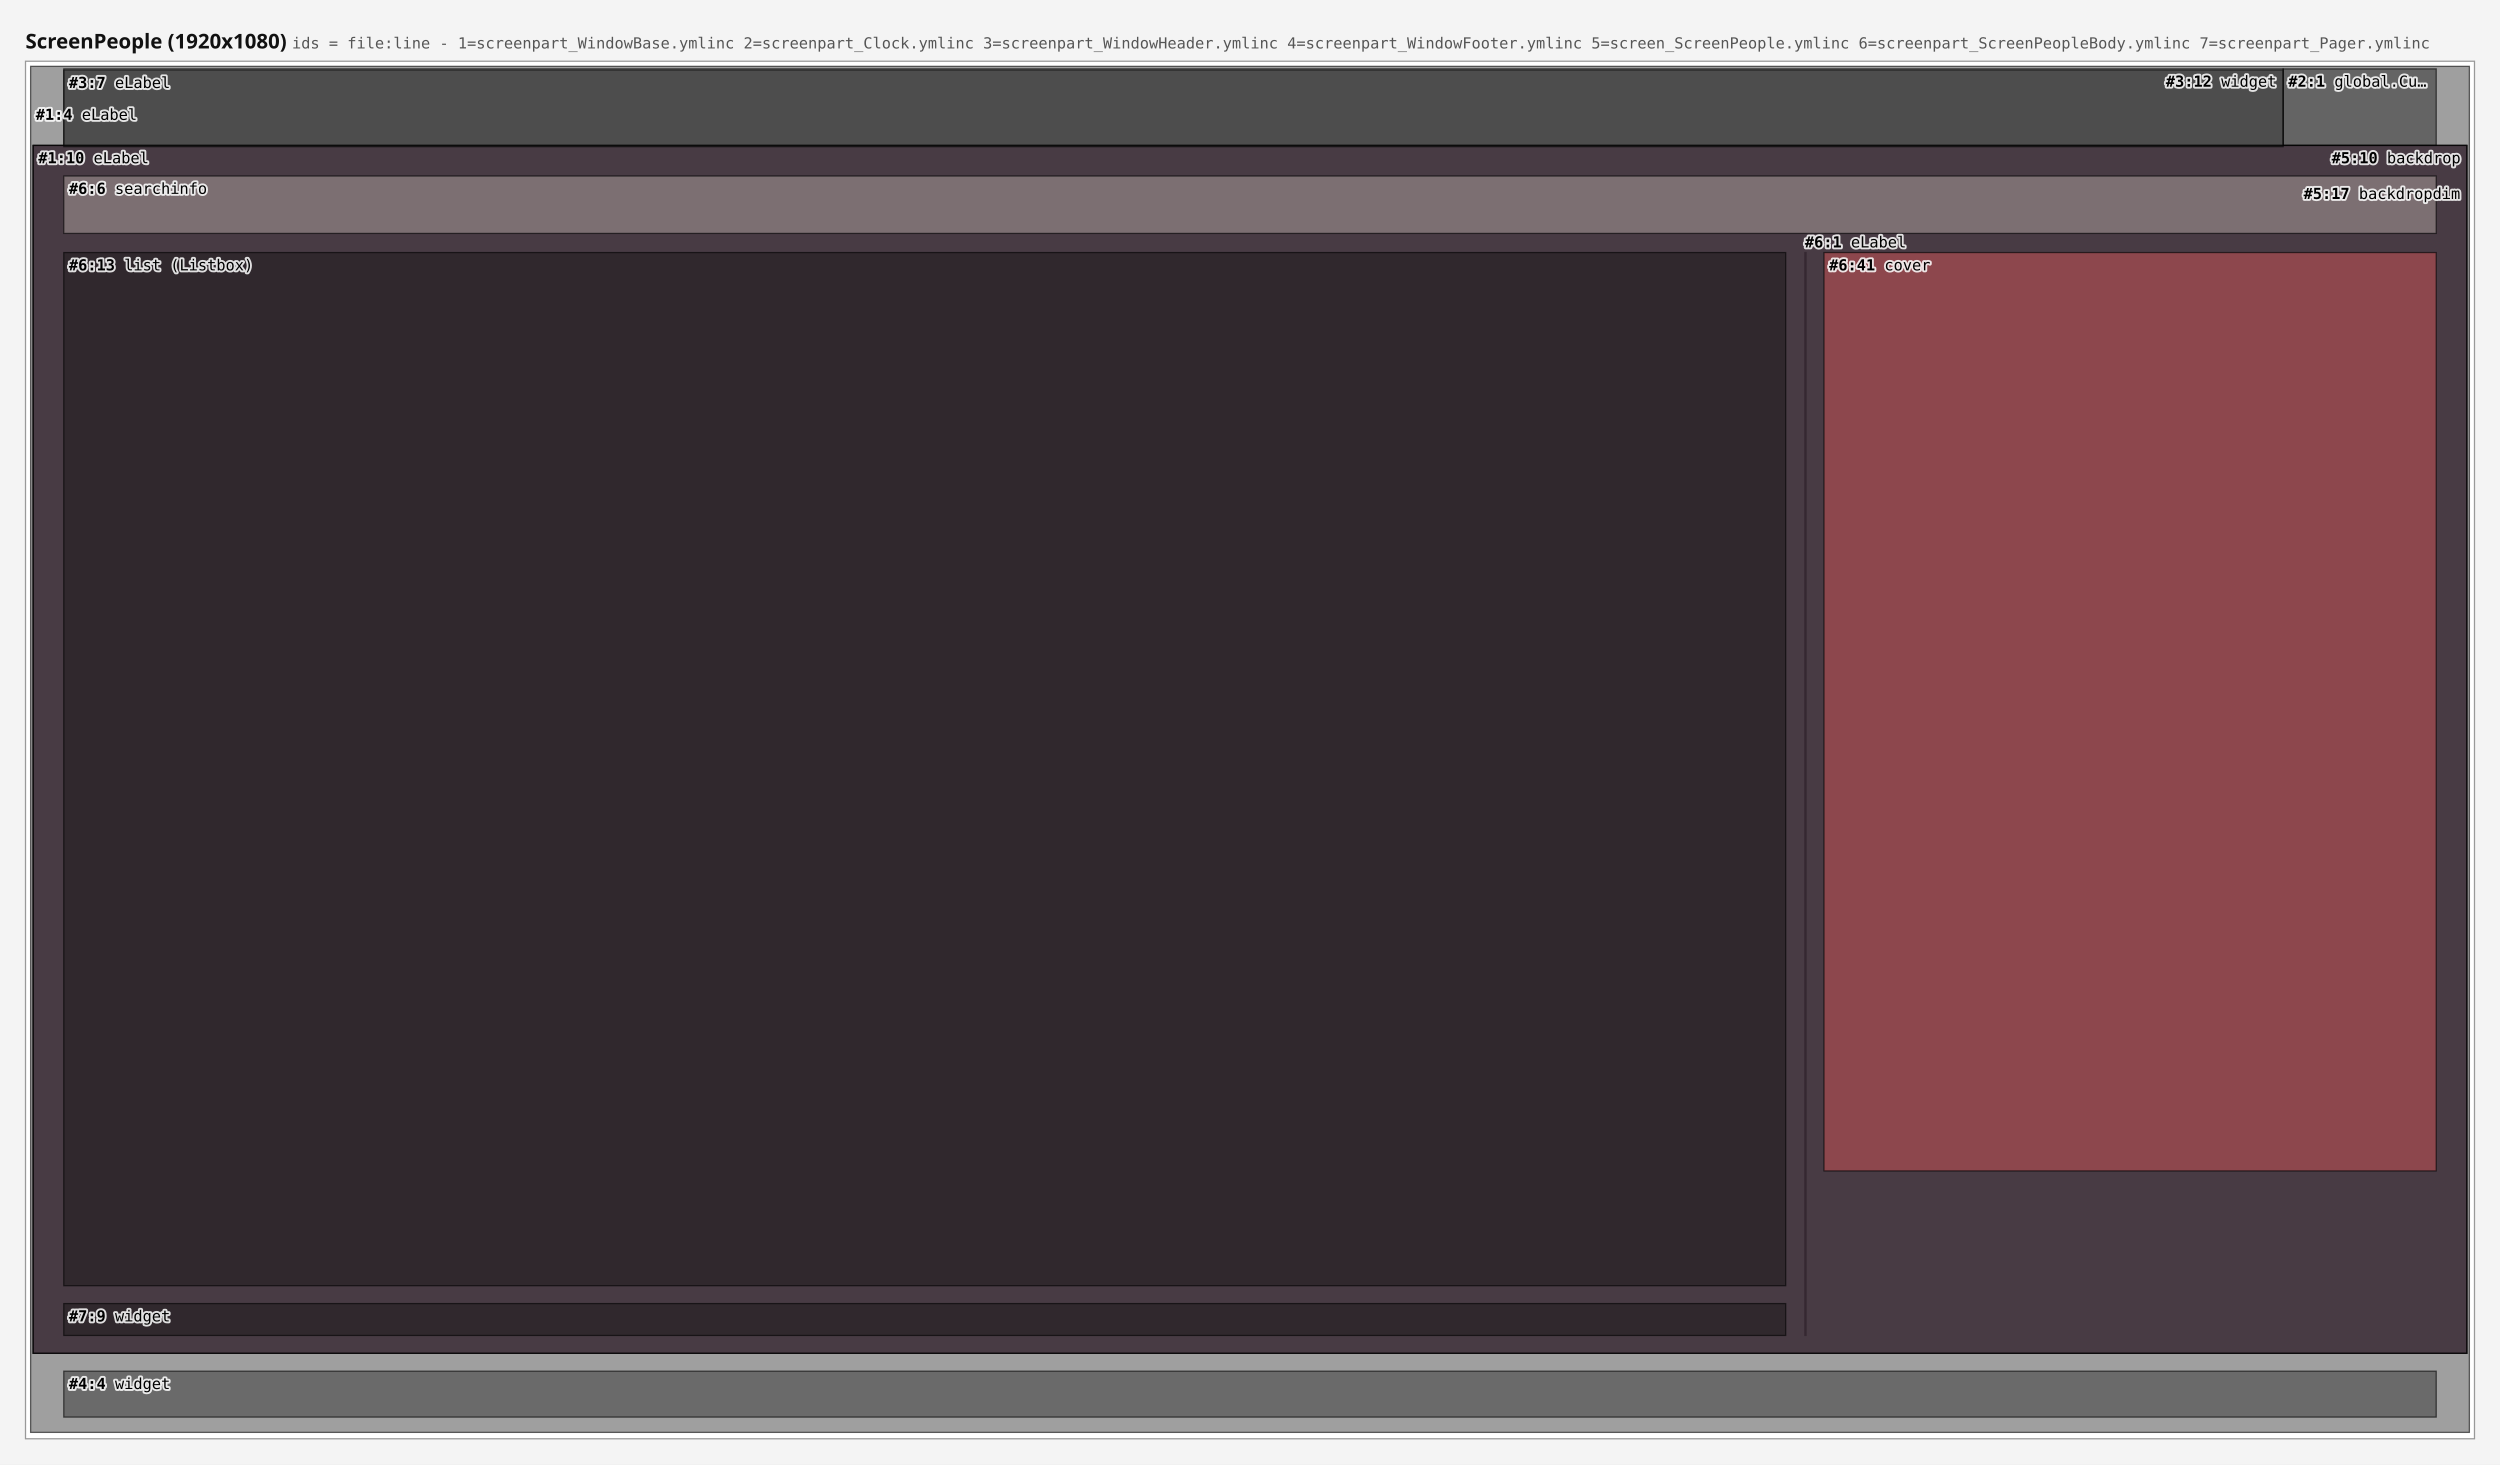
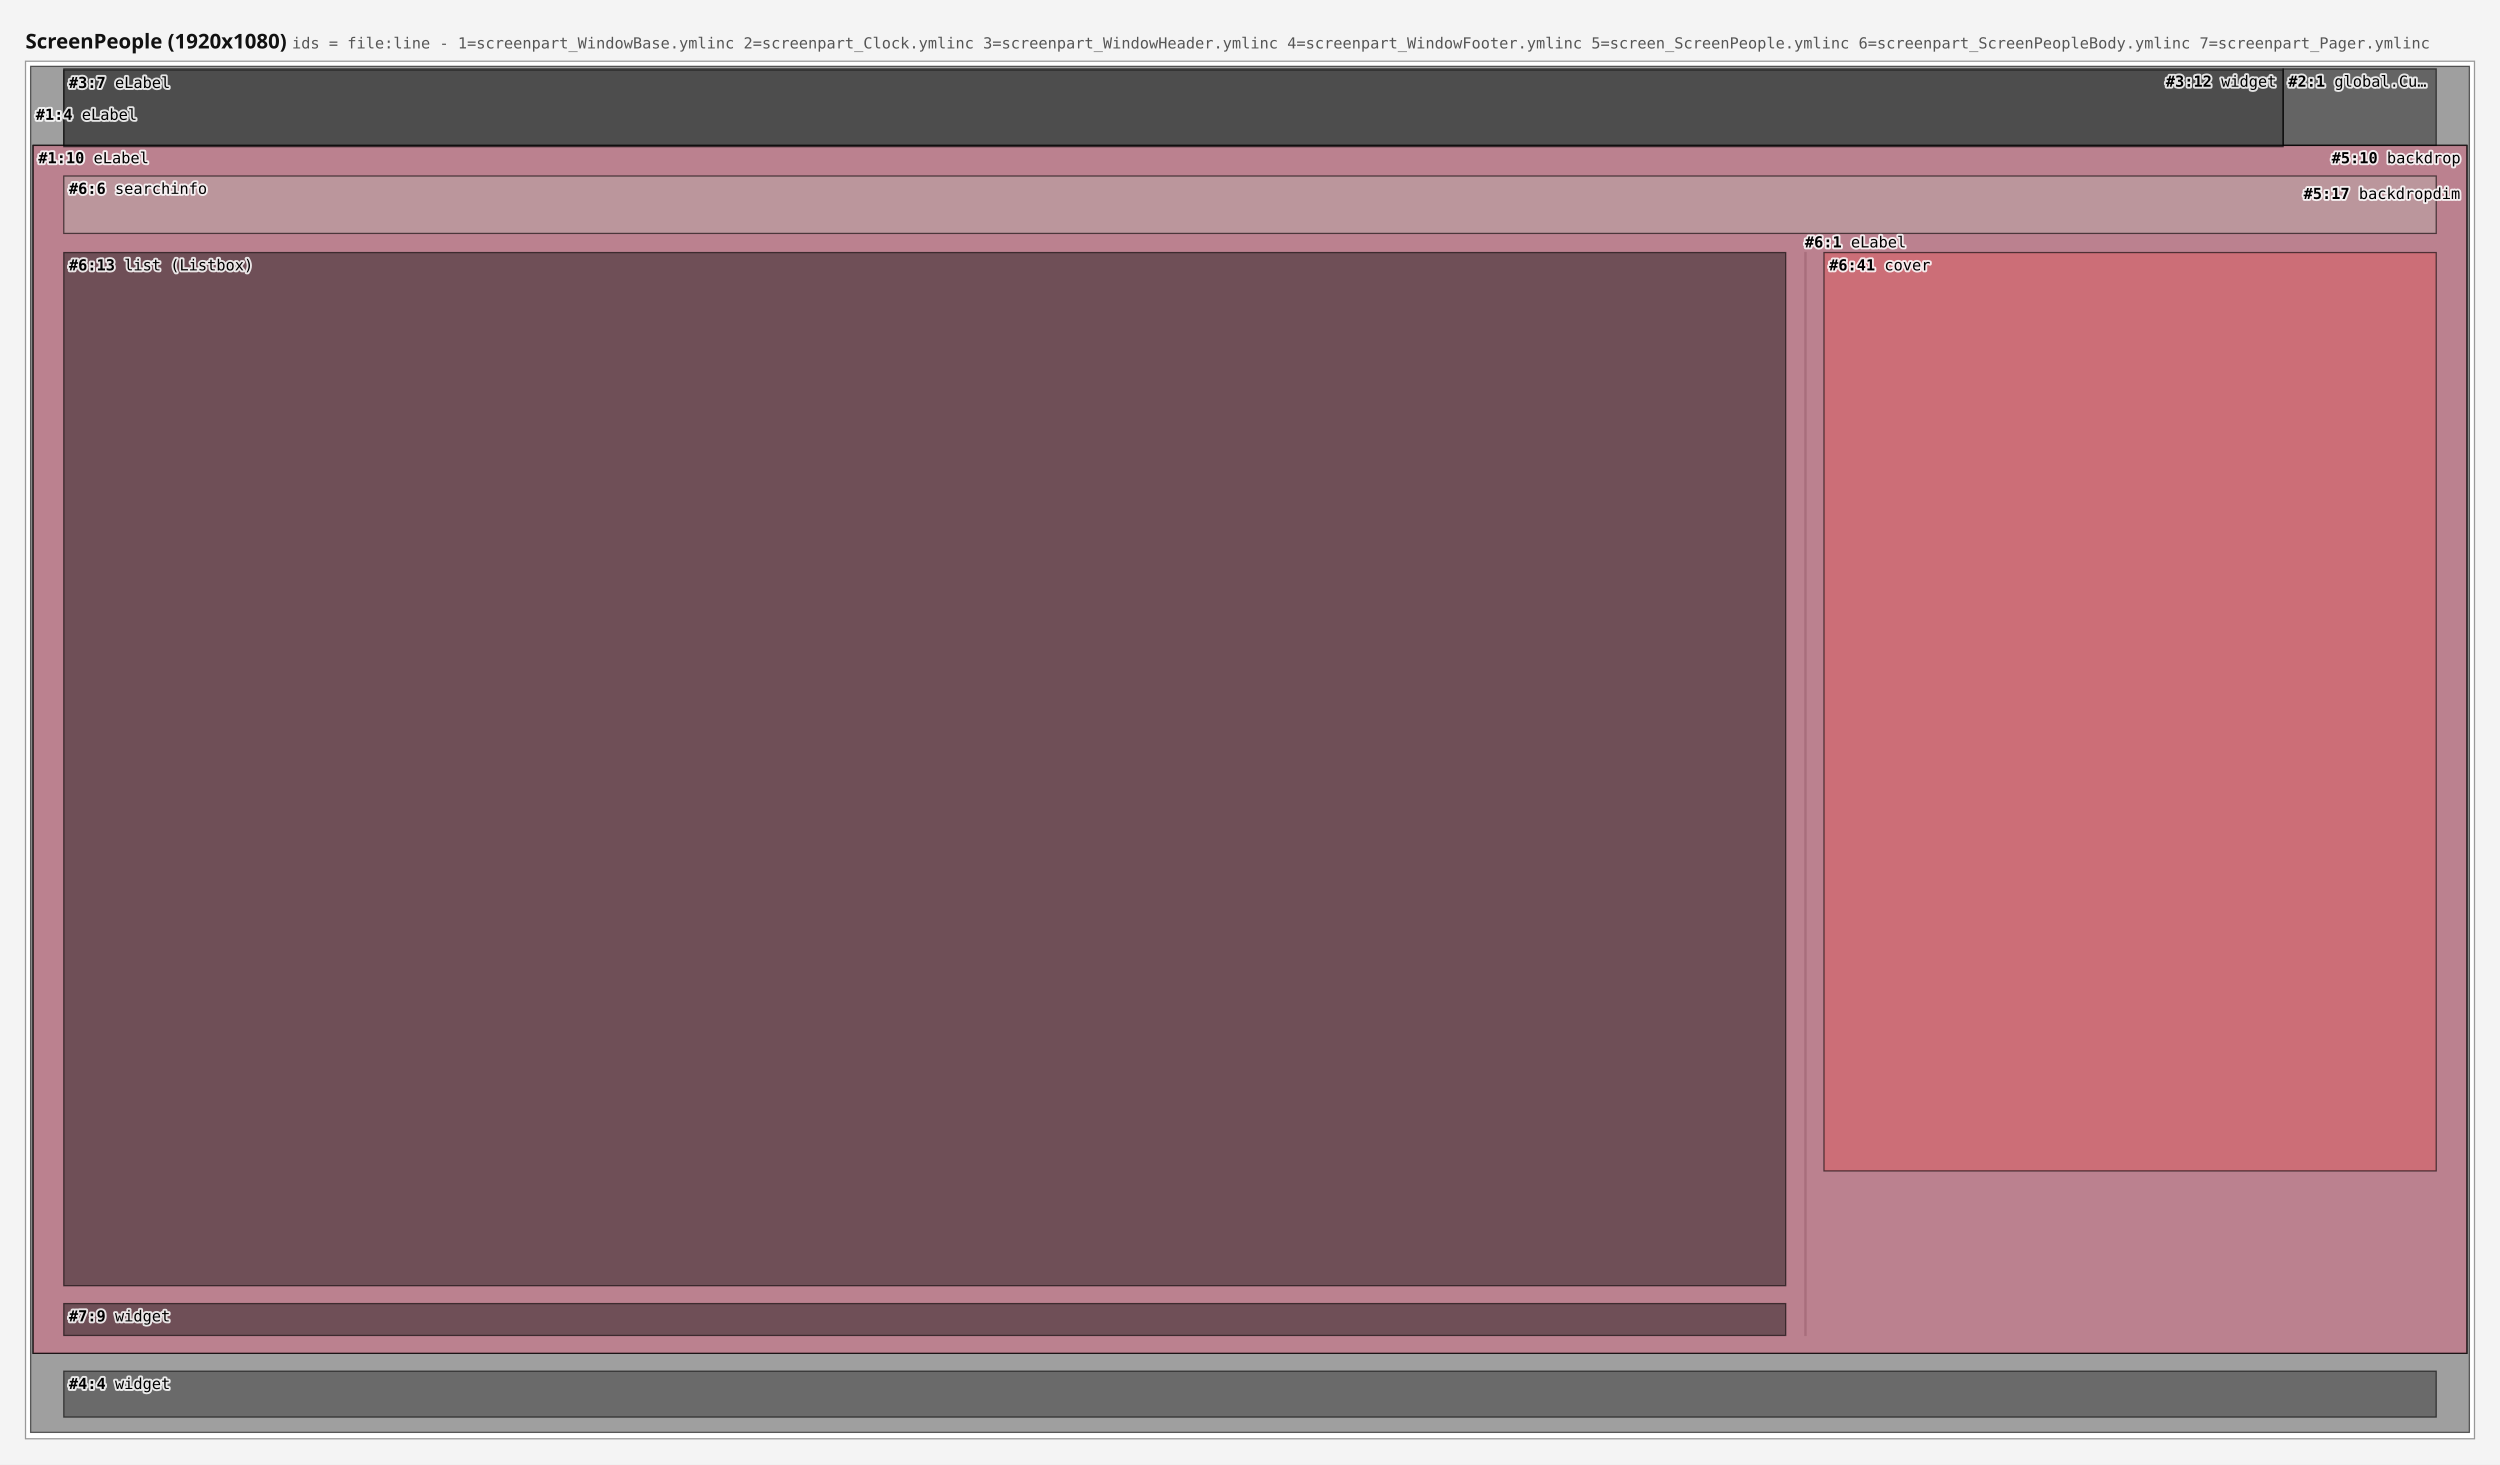
<svg xmlns="http://www.w3.org/2000/svg" width="1960" height="1148" viewBox="0 0 1960 1148">
  <rect x="0" y="0" width="1960" height="1148" fill="#f4f4f4" />
  <text x="20" y="38" font-family="sans-serif" font-size="16" font-weight="bold" fill="#111111">ScreenPeople (1920x1080) <tspan font-family="monospace" font-size="12" font-weight="normal" fill="#555555">ids = file:line - 1=screenpart_WindowBase.ymlinc  2=screenpart_Clock.ymlinc  3=screenpart_WindowHeader.ymlinc  4=screenpart_WindowFooter.ymlinc  5=screen_ScreenPeople.ymlinc  6=screenpart_ScreenPeopleBody.ymlinc  7=screenpart_Pager.ymlinc</tspan>
  </text>
  <g data-screen="0" transform="translate(20,48)">
    <rect x="0" y="0" width="1920" height="1080" fill="#ffffff" stroke="#999999" stroke-width="1" />
    <rect data-ref="0:0" data-src="screenpart_WindowBase.ymlinc:4" x="4" y="4" width="1912" height="1071" fill="#2c2c2c" fill-opacity="0.45" stroke="#000000" stroke-opacity="0.6" stroke-width="1" />
    <rect data-ref="0:1" data-src="screenpart_WindowBase.ymlinc:10" x="6" y="66" width="1908" height="947" fill="#121212" fill-opacity="0.45" stroke="#000000" stroke-opacity="0.6" stroke-width="1" />
    <rect data-ref="0:8" data-src="screenpart_ScreenPeopleBody.ymlinc:1" x="1395" y="150" width="1" height="849" fill="#424242" fill-opacity="0.45" stroke="#000000" stroke-opacity="0.6" stroke-width="1" />
    <rect data-ref="0:6" data-src="screen_ScreenPeople.ymlinc:10" x="6" y="66" width="1908" height="947" fill="#b07aa1" fill-opacity="0.45" stroke="#000000" stroke-opacity="0.6" stroke-width="1" />
-     <rect data-ref="0:7" data-src="screen_ScreenPeople.ymlinc:17" x="6" y="66" width="1908" height="947" fill="#000000" fill-opacity="0.45" stroke="#000000" stroke-opacity="0.6" stroke-width="1" />
+     <rect data-ref="0:7" data-src="screen_ScreenPeople.ymlinc:17" x="6" y="66" width="1908" height="947" fill="#ff9da7" fill-opacity="0.45" stroke="#000000" stroke-opacity="0.6" stroke-width="1" />
    <rect data-ref="0:9" data-src="screenpart_ScreenPeopleBody.ymlinc:6" x="30" y="90" width="1860" height="45" fill="#bab0ac" fill-opacity="0.45" stroke="#000000" stroke-opacity="0.6" stroke-width="1" />
    <rect data-ref="0:10" data-src="screenpart_ScreenPeopleBody.ymlinc:13" x="30" y="150" width="1350" height="810" fill="#121212" fill-opacity="0.45" stroke="#000000" stroke-opacity="0.6" stroke-width="1" />
    <rect data-ref="0:11" data-src="screenpart_Pager.ymlinc:9" x="30" y="974" width="1350" height="25" fill="#121212" fill-opacity="0.45" stroke="#000000" stroke-opacity="0.6" stroke-width="1" />
    <rect data-ref="0:12" data-src="screenpart_ScreenPeopleBody.ymlinc:41" x="1410" y="150" width="480" height="720" fill="#e15759" fill-opacity="0.45" stroke="#000000" stroke-opacity="0.6" stroke-width="1" />
    <rect data-ref="0:5" data-src="screenpart_WindowFooter.ymlinc:4" x="30" y="1027" width="1860" height="36" fill="#2c2c2c" fill-opacity="0.45" stroke="#000000" stroke-opacity="0.6" stroke-width="1" />
    <rect data-ref="0:3" data-src="screenpart_WindowHeader.ymlinc:7" x="30" y="7" width="1740" height="60" fill="#2c2c2c" fill-opacity="0.45" stroke="#000000" stroke-opacity="0.6" stroke-width="1" />
    <rect data-ref="0:2" data-src="screenpart_Clock.ymlinc:1" x="1770" y="6" width="120" height="60" fill="#1d1d1d" fill-opacity="0.45" stroke="#000000" stroke-opacity="0.6" stroke-width="1" />
    <rect data-ref="0:4" data-src="screenpart_WindowHeader.ymlinc:12" x="30" y="6" width="1740" height="60" fill="#2c2c2c" fill-opacity="0.45" stroke="#000000" stroke-opacity="0.6" stroke-width="1" />
    <g pointer-events="none" font-family="monospace" font-size="12" fill="#000000" stroke="#ffffff" stroke-width="3" stroke-opacity="0.85" stroke-linejoin="round" paint-order="stroke">
      <text x="8" y="46">
        <tspan font-weight="bold">#1:4</tspan> eLabel</text>
      <text x="10" y="80">
        <tspan font-weight="bold">#1:10</tspan> eLabel</text>
      <text x="1395" y="146">
        <tspan font-weight="bold">#6:1</tspan> eLabel</text>
      <text x="1808" y="80">
        <tspan font-weight="bold">#5:10</tspan> backdrop</text>
      <text x="1786" y="108">
        <tspan font-weight="bold">#5:17</tspan> backdropdim</text>
      <text x="34" y="104">
        <tspan font-weight="bold">#6:6</tspan> searchinfo</text>
      <text x="34" y="164">
        <tspan font-weight="bold">#6:13</tspan> list (Listbox)</text>
      <text x="34" y="988">
        <tspan font-weight="bold">#7:9</tspan> widget</text>
      <text x="1414" y="164">
        <tspan font-weight="bold">#6:41</tspan> cover</text>
      <text x="34" y="1041">
        <tspan font-weight="bold">#4:4</tspan> widget</text>
      <text x="34" y="21">
        <tspan font-weight="bold">#3:7</tspan> eLabel</text>
      <text x="1774" y="20">
        <tspan font-weight="bold">#2:1</tspan> global.Cu…</text>
      <text x="1678" y="20">
        <tspan font-weight="bold">#3:12</tspan> widget</text>
    </g>
  </g>
</svg>
